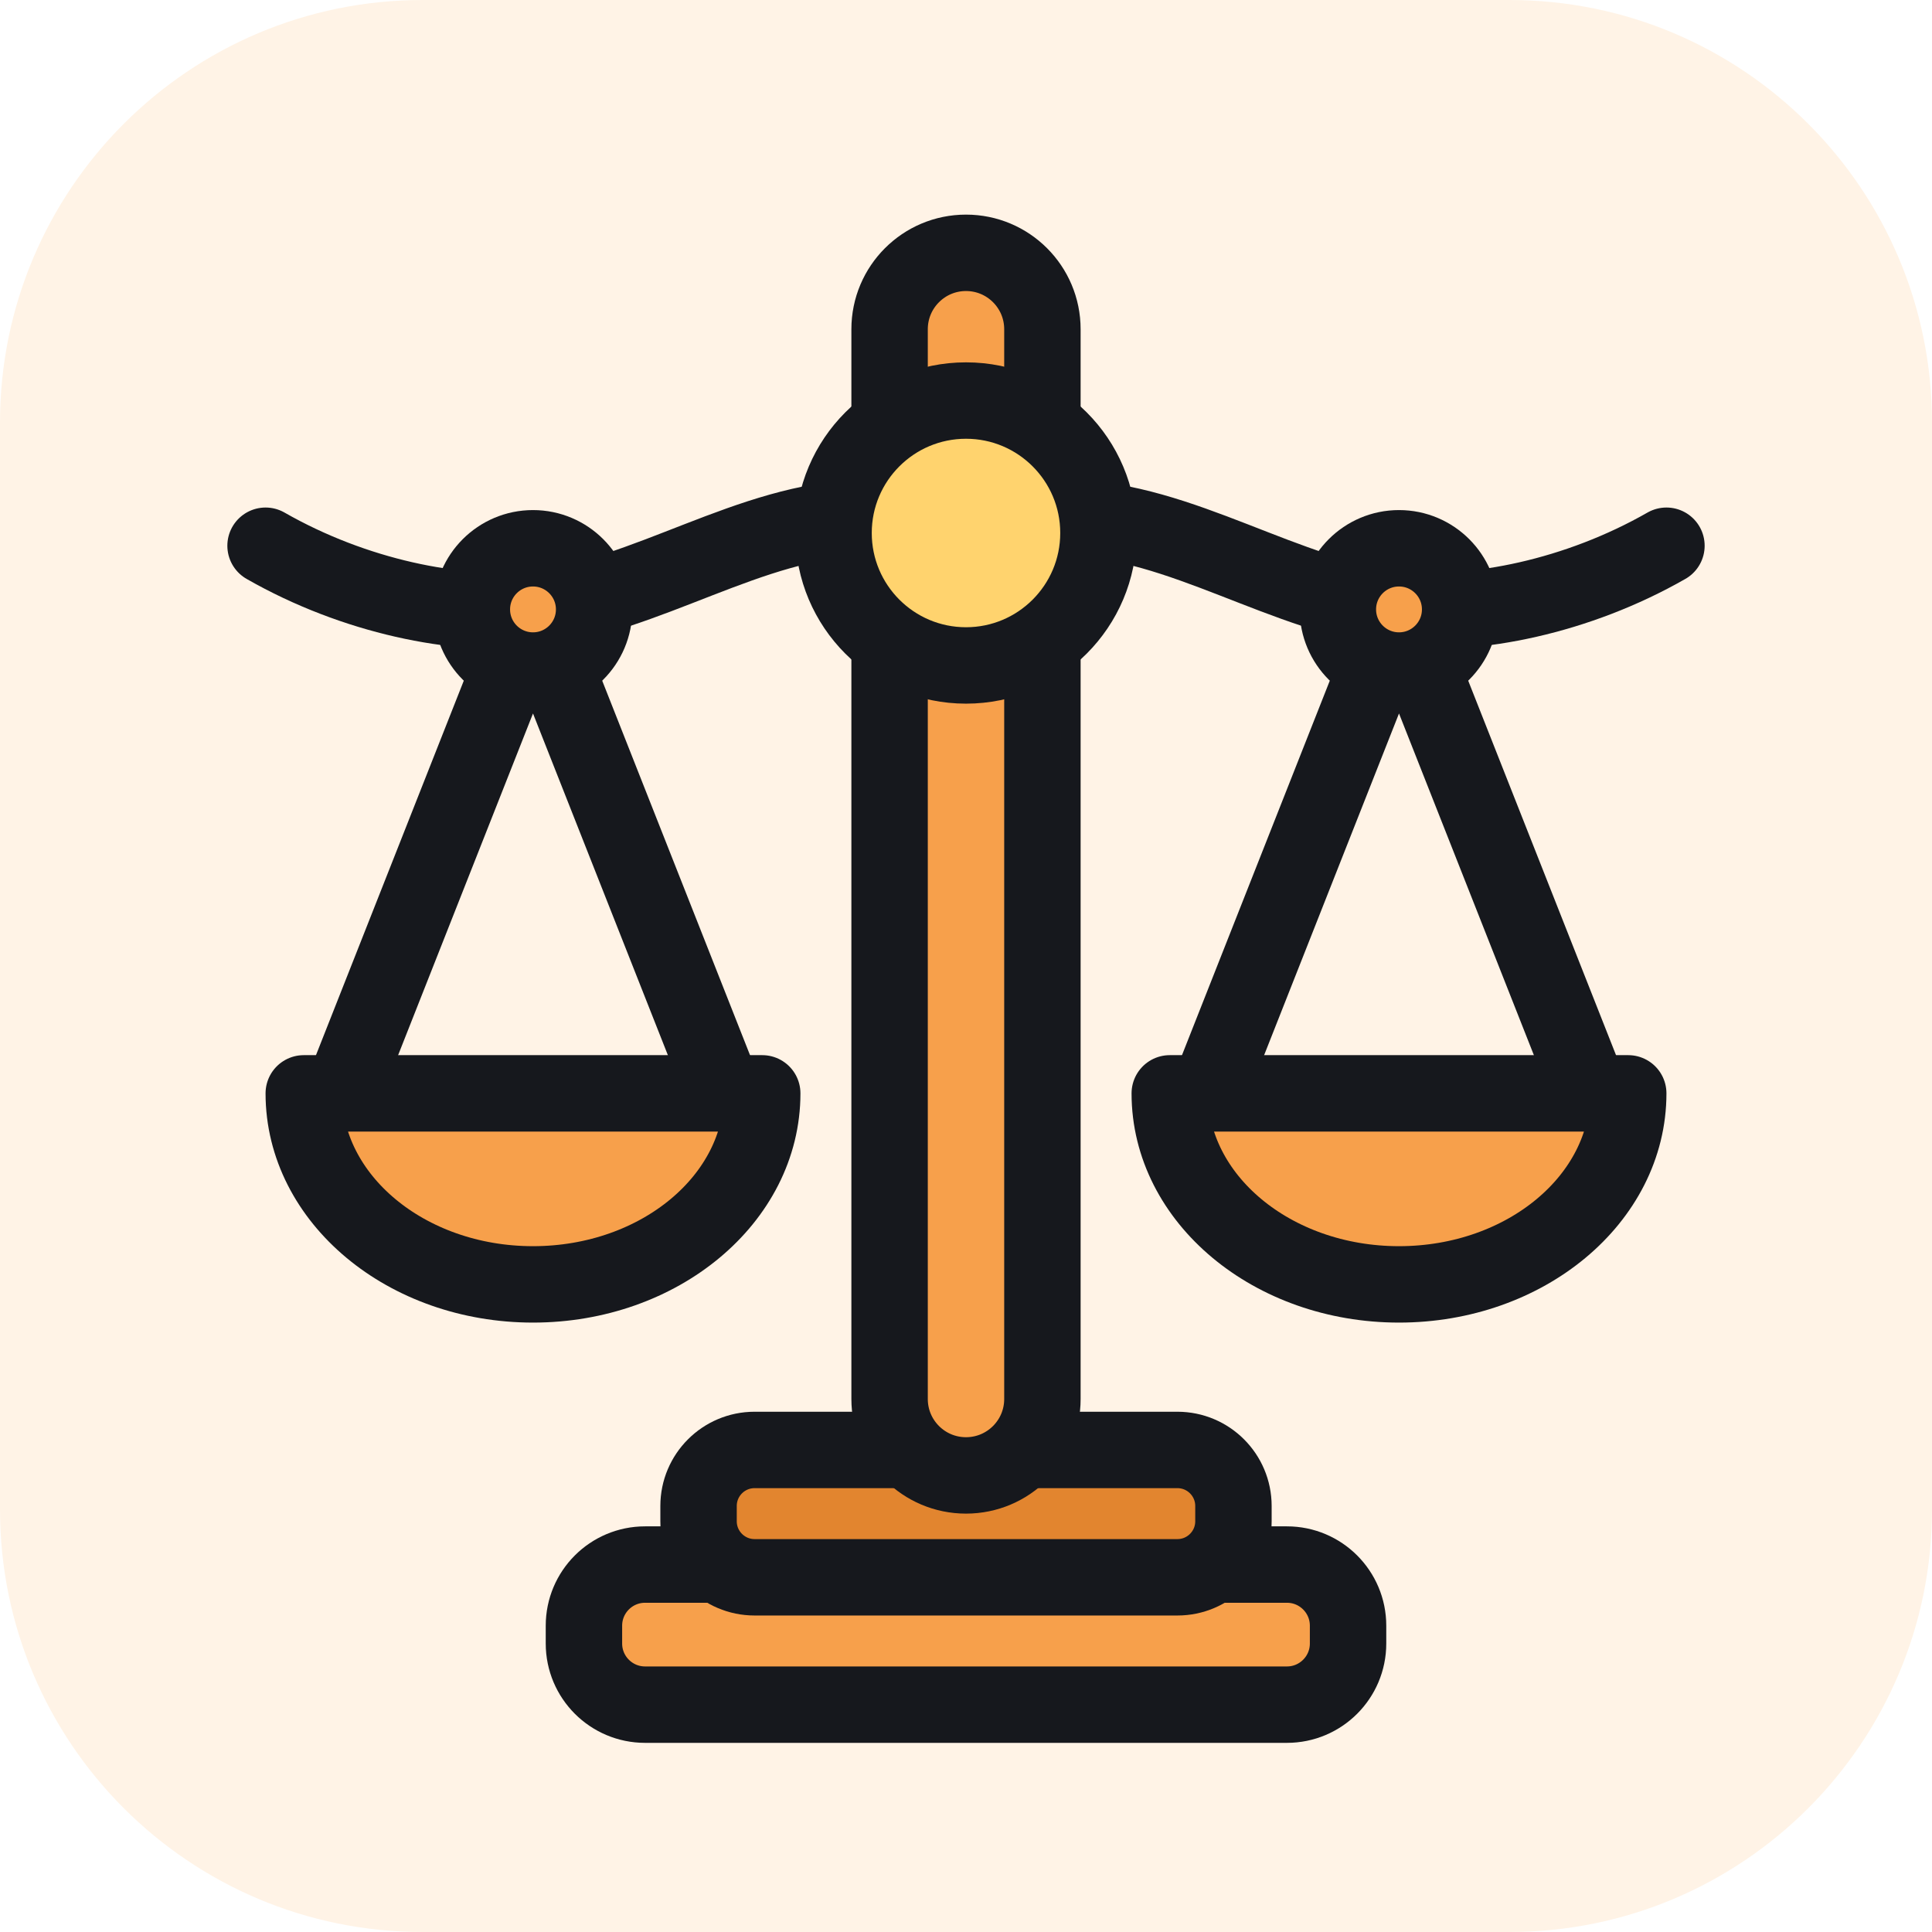
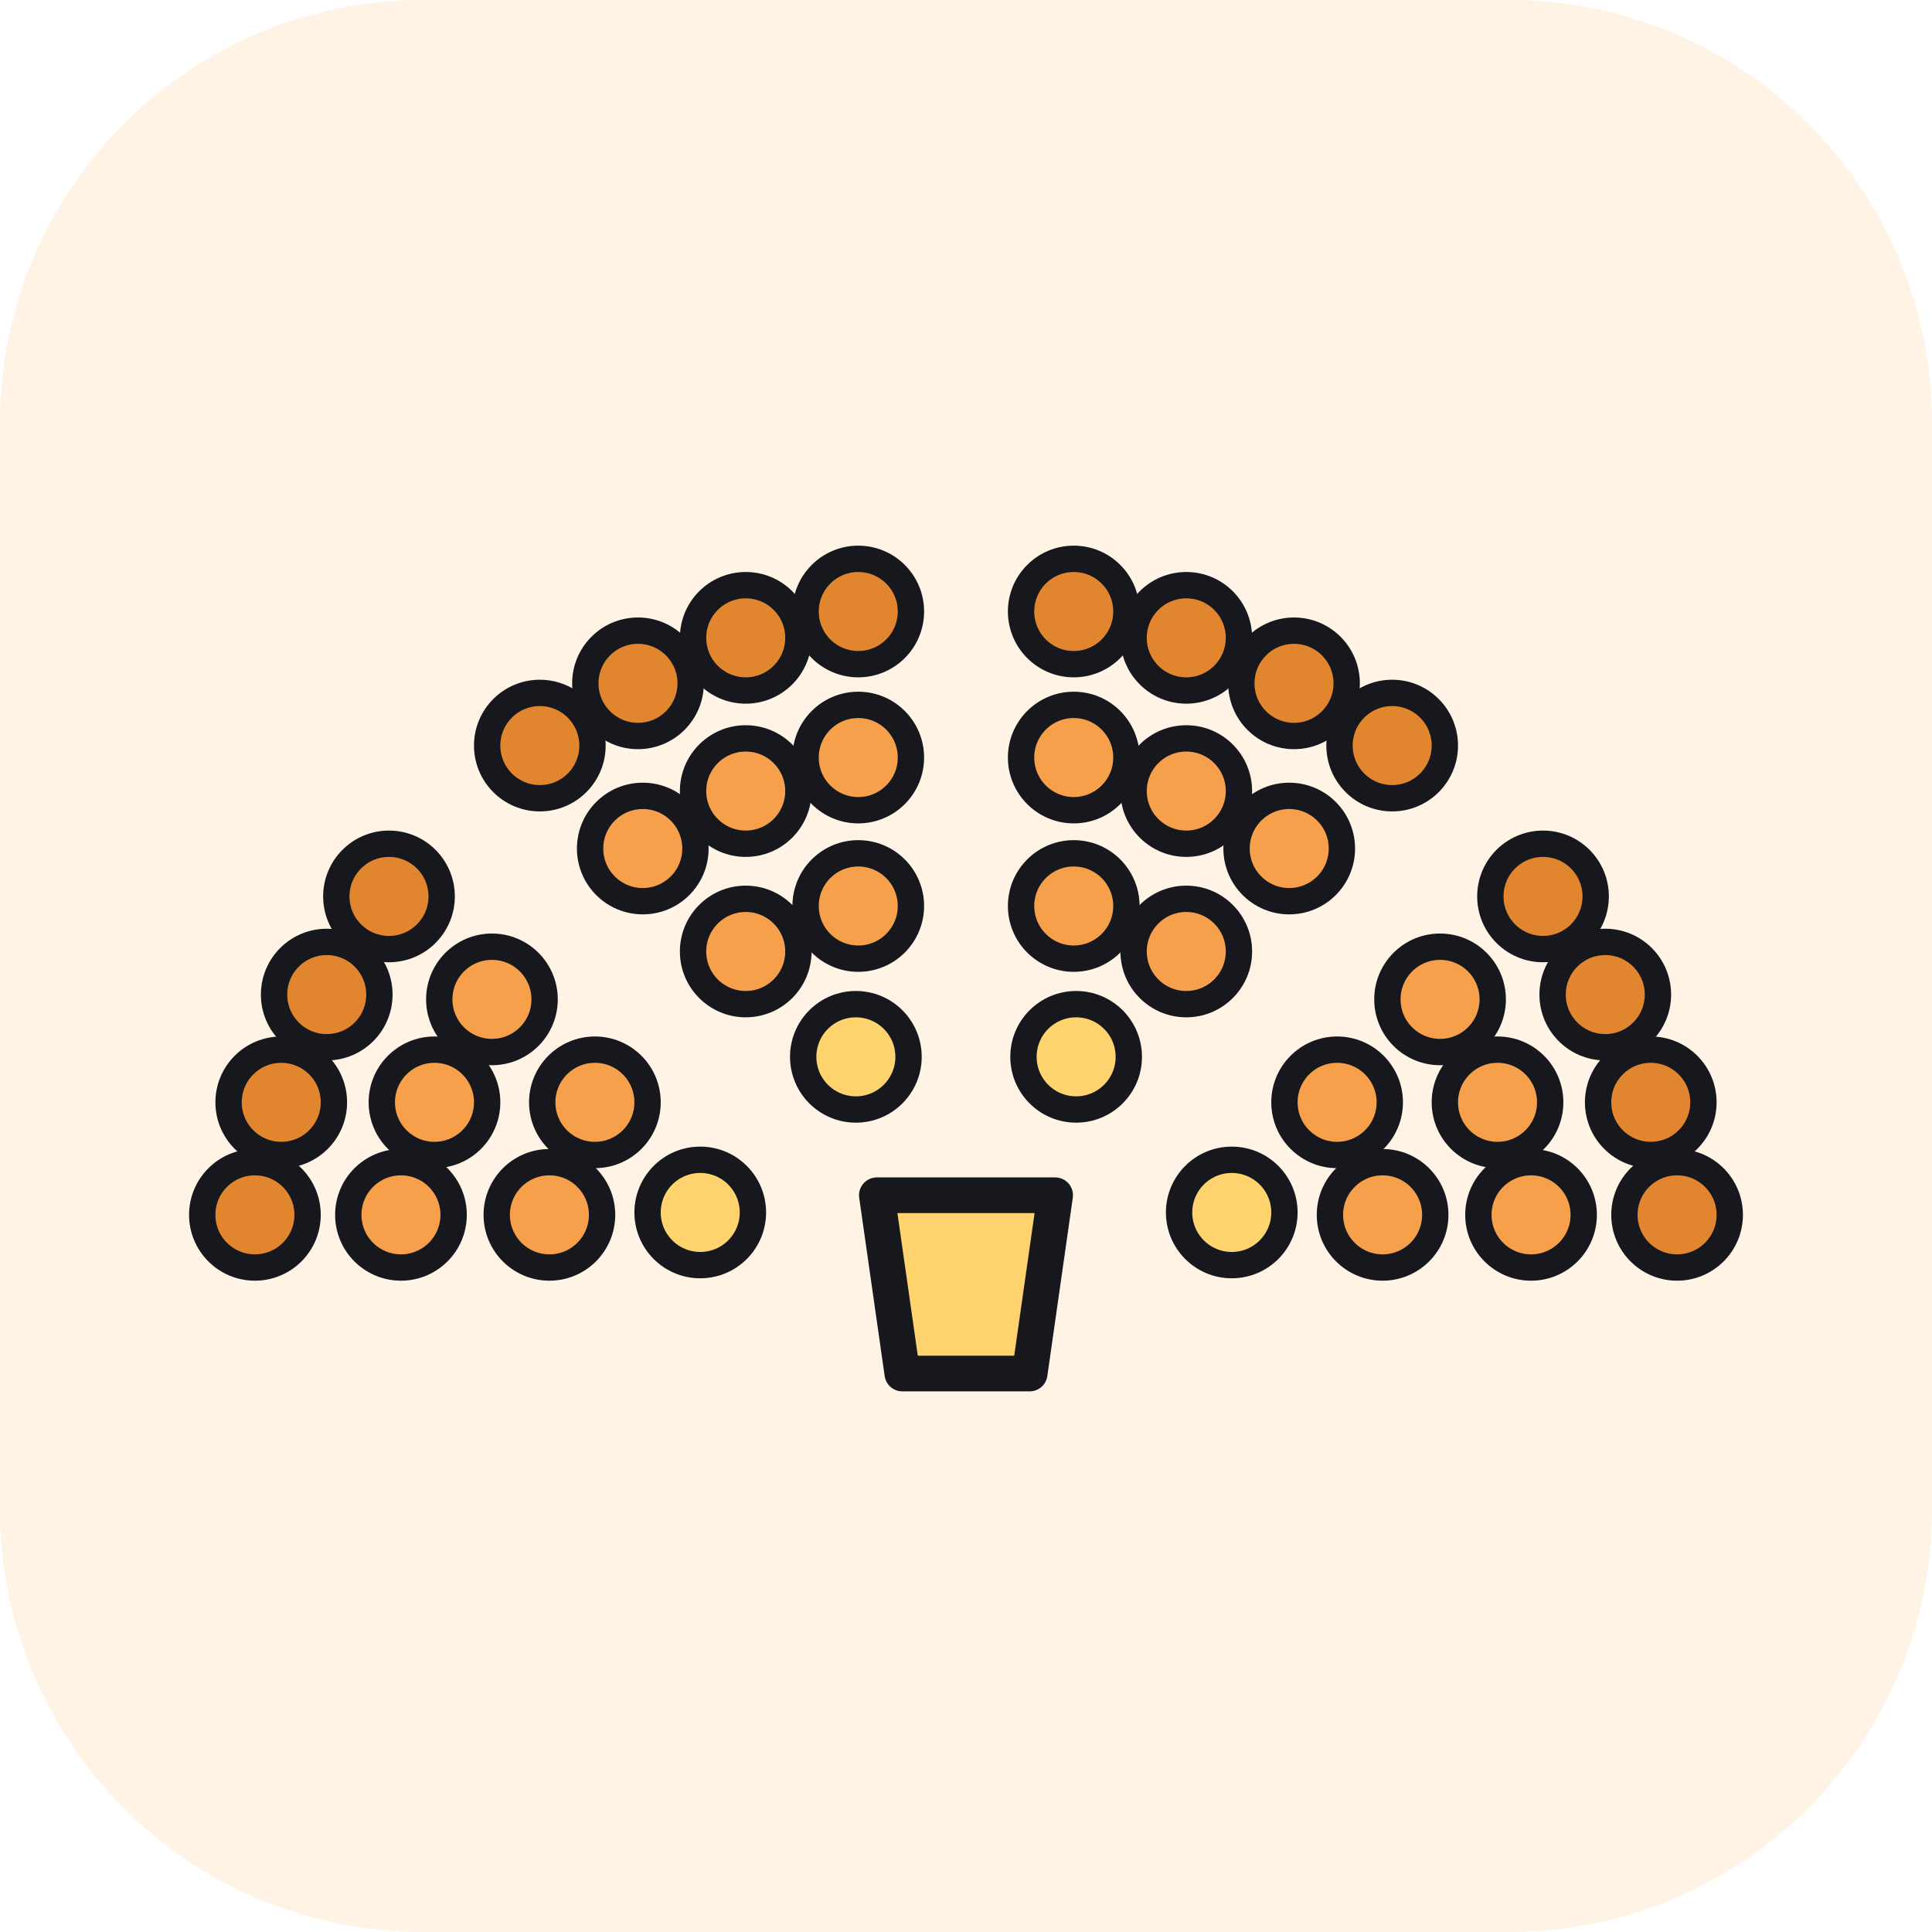
<svg xmlns="http://www.w3.org/2000/svg" viewBox="0 0 64 64" fill="none" stroke="#16181d" stroke-width="3" stroke-linecap="round" stroke-linejoin="round">
  <rect width="64" height="64" rx="14" fill="#fff3e6" stroke="none" />
  <g transform="translate(5 5) scale(.84375)">
-     <path d="M15 18 7.5 37M15 18l7.5 19M49 18l-7.5 19M49 18l7.5 19" />
-     <path d="M6 37h18a9 7.5 0 0 1-18 0zM40 37h18a9 7.5 0 0 1-18 0z" fill="#f7a04b" />
-     <path d="M4.5 15.5c3.5 2 7.5 2.8 10.5 2.5 4.5-.5 8.5-3.5 13-3.6M59.5 15.5c-3.5 2-7.5 2.8-10.5 2.5-4.5-.5-8.5-3.5-13-3.6" />
-     <rect x="17" y="55.5" width="30" height="5.5" rx="2.4" fill="#f7a04b" />
-     <rect x="21.5" y="51" width="21" height="5" rx="2.2" fill="#e2852f" />
-     <rect x="29" y="4" width="6" height="48" rx="3" fill="#f7a04b" />
-     <circle cx="32" cy="15" r="5.2" fill="#ffd36e" />
-     <circle cx="15" cy="18" r="2.4" fill="#f7a04b" />
-     <circle cx="49" cy="18" r="2.4" fill="#f7a04b" />
+     <g transform="translate(32 46) scale(.94) translate(-32 -46)" stroke-width="1.1">
+       <circle cx="20.9" cy="41.4" r="2.2" fill="#ffd36e" />
+       <circle cx="27.4" cy="34.9" r="2.2" fill="#ffd36e" />
+       <circle cx="36.6" cy="34.9" r="2.2" fill="#ffd36e" />
+       <circle cx="43.1" cy="41.4" r="2.2" fill="#ffd36e" />
+       <circle cx="14.6" cy="41.5" r="2.2" fill="#f7a04b" />
+       <circle cx="16.5" cy="36.8" r="2.2" fill="#f7a04b" />
+       <circle cx="22.8" cy="30.5" r="2.2" fill="#f7a04b" />
+       <circle cx="27.5" cy="28.6" r="2.2" fill="#f7a04b" />
+       <circle cx="36.5" cy="28.6" r="2.2" fill="#f7a04b" />
+       <circle cx="41.2" cy="30.5" r="2.2" fill="#f7a04b" />
+       <circle cx="47.5" cy="36.8" r="2.2" fill="#f7a04b" />
+       <circle cx="49.4" cy="41.5" r="2.2" fill="#f7a04b" />
+       <circle cx="8.4" cy="41.5" r="2.2" fill="#f7a04b" />
+       <circle cx="9.8" cy="36.8" r="2.2" fill="#f7a04b" />
+       <circle cx="12.2" cy="32.5" r="2.2" fill="#f7a04b" />
+       <circle cx="18.5" cy="26.2" r="2.2" fill="#f7a04b" />
+       <circle cx="22.8" cy="23.8" r="2.2" fill="#f7a04b" />
+       <circle cx="27.5" cy="22.4" r="2.2" fill="#f7a04b" />
+       <circle cx="36.5" cy="22.4" r="2.2" fill="#f7a04b" />
+       <circle cx="41.2" cy="23.8" r="2.2" fill="#f7a04b" />
+       <circle cx="45.5" cy="26.2" r="2.2" fill="#f7a04b" />
+       <circle cx="51.8" cy="32.5" r="2.2" fill="#f7a04b" />
+       <circle cx="54.2" cy="36.8" r="2.2" fill="#f7a04b" />
+       <circle cx="55.6" cy="41.5" r="2.2" fill="#f7a04b" />
+       <circle cx="2.3" cy="41.5" r="2.2" fill="#e2852f" />
+       <circle cx="3.4" cy="36.8" r="2.2" fill="#e2852f" />
+       <circle cx="5.3" cy="32.3" r="2.2" fill="#e2852f" />
+       <circle cx="7.9" cy="28.2" r="2.2" fill="#e2852f" />
+       <circle cx="14.2" cy="21.9" r="2.2" fill="#e2852f" />
+       <circle cx="18.3" cy="19.3" r="2.2" fill="#e2852f" />
+       <circle cx="22.8" cy="17.4" r="2.2" fill="#e2852f" />
+       <circle cx="27.5" cy="16.3" r="2.2" fill="#e2852f" />
+       <circle cx="36.5" cy="16.3" r="2.2" fill="#e2852f" />
+       <circle cx="41.2" cy="17.4" r="2.2" fill="#e2852f" />
+       <circle cx="45.7" cy="19.3" r="2.2" fill="#e2852f" />
+       <circle cx="49.8" cy="21.9" r="2.2" fill="#e2852f" />
+       <circle cx="56.1" cy="28.2" r="2.2" fill="#e2852f" />
+       <circle cx="58.7" cy="32.3" r="2.2" fill="#e2852f" />
+       <circle cx="60.6" cy="36.8" r="2.2" fill="#e2852f" />
+       <circle cx="61.7" cy="41.5" r="2.2" fill="#e2852f" />
+     </g>
+     <path d="M28.5 41h7l-1 7h-5Z" fill="#ffd36e" stroke-width="1.4" />
  </g>
</svg>
